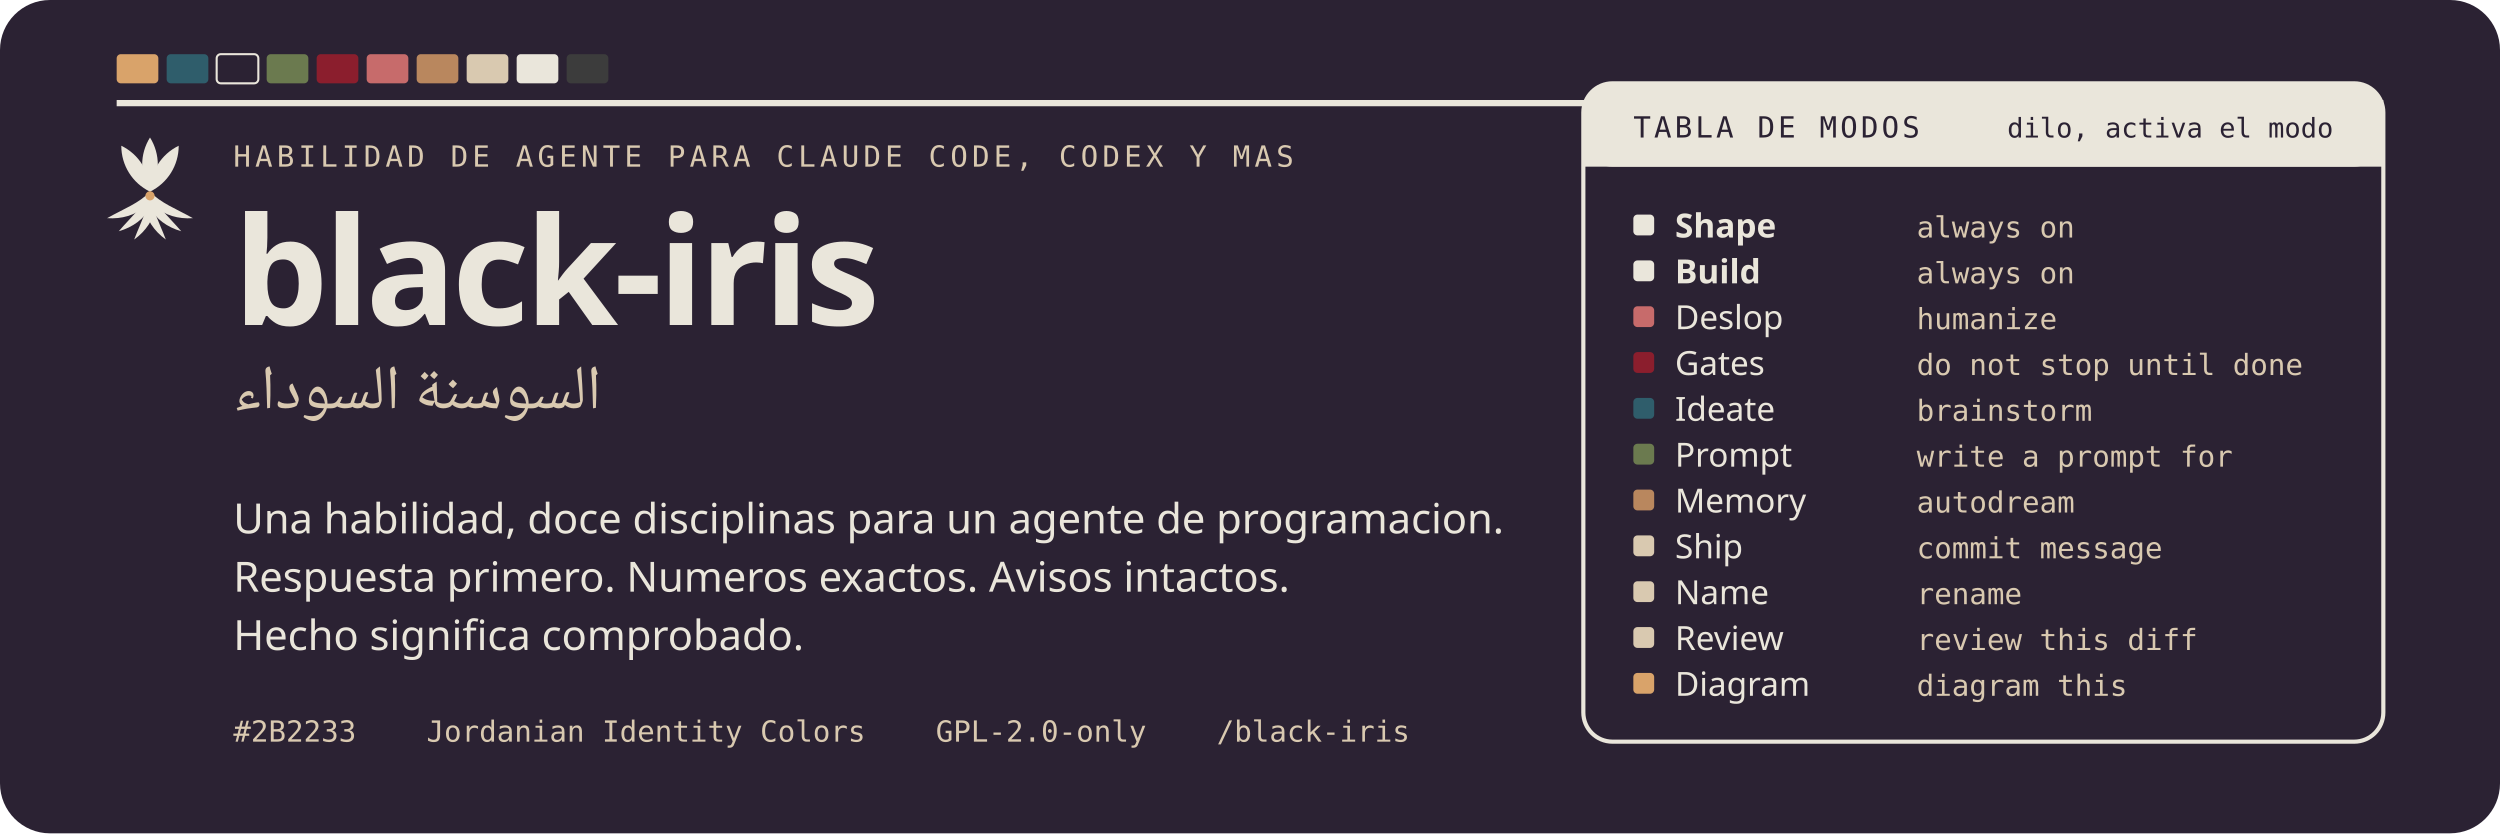
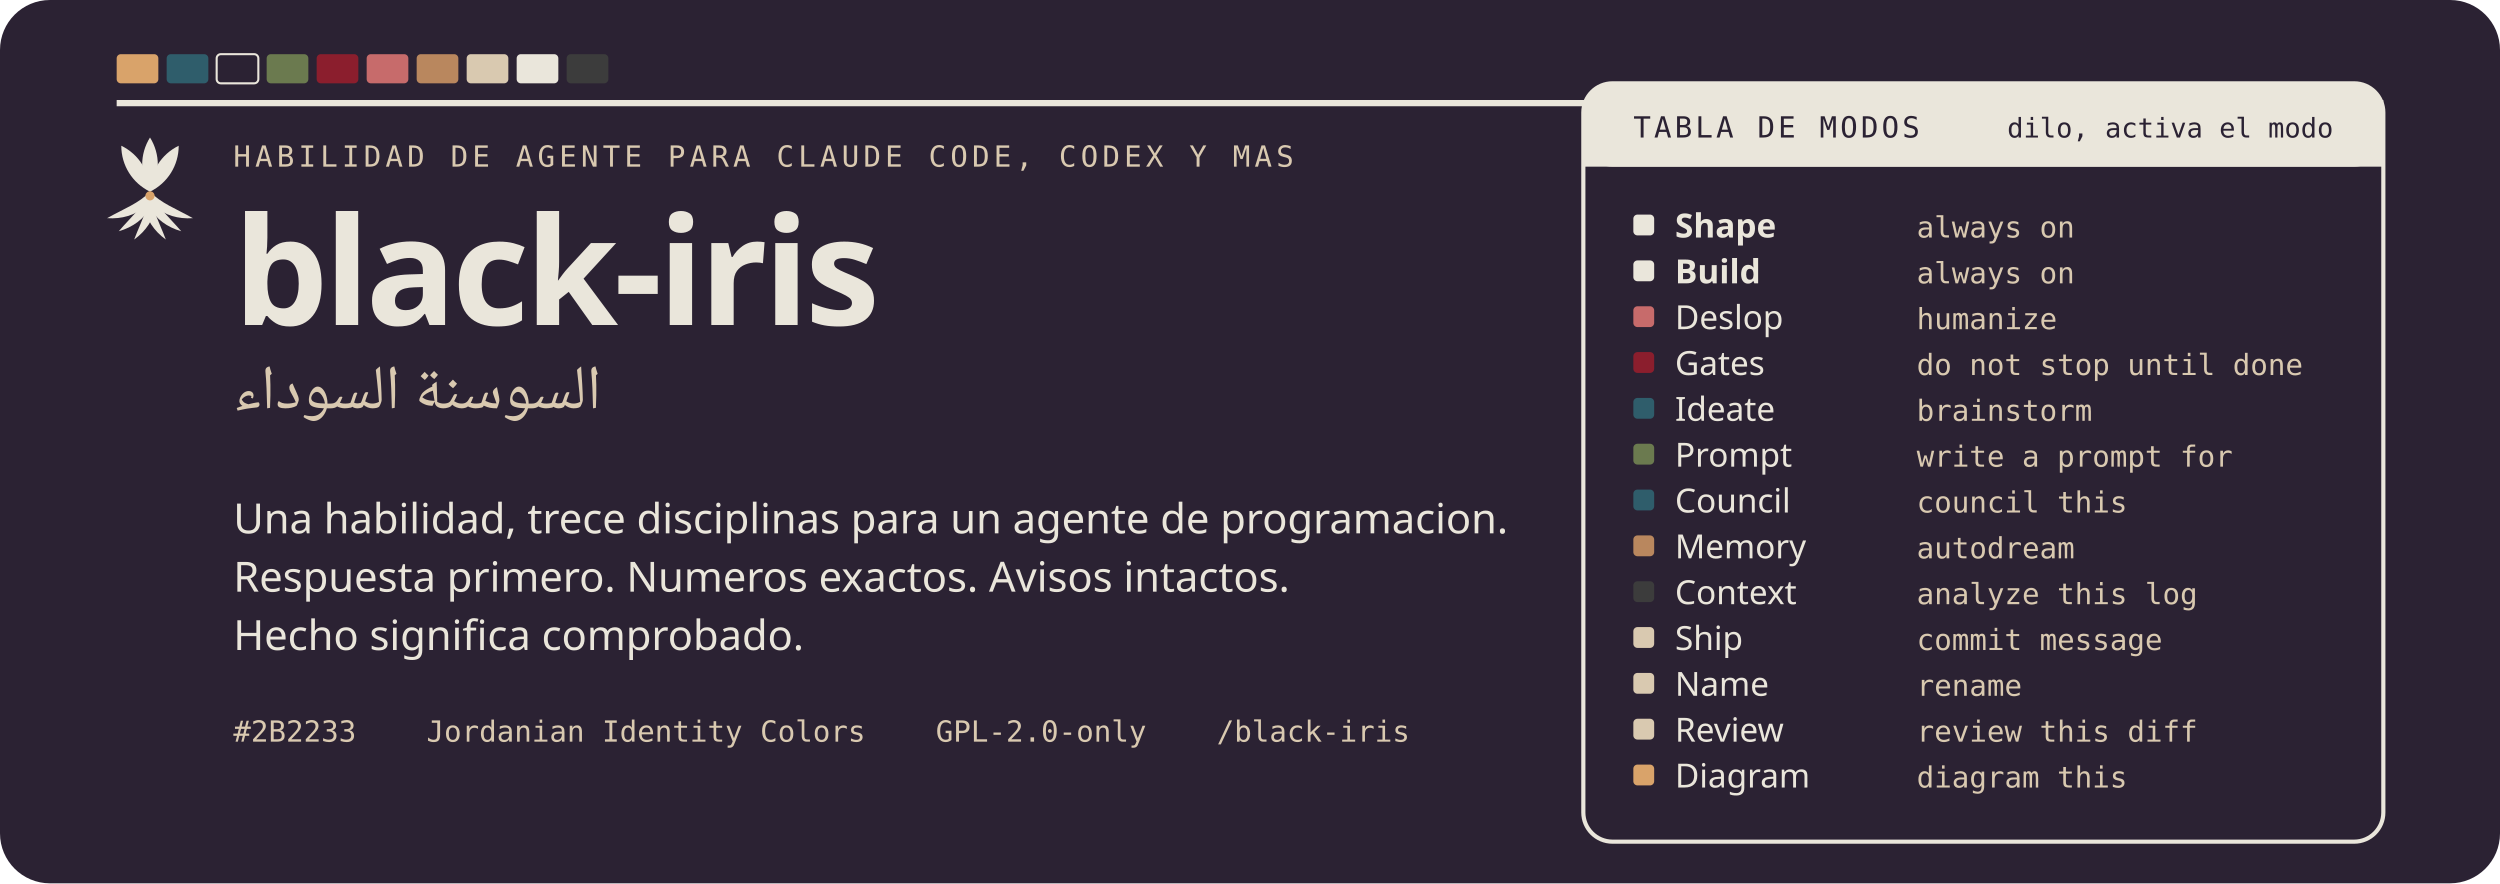
- <svg xmlns="http://www.w3.org/2000/svg" width="1200" height="400" viewBox="0 0 1200 400" role="img" aria-labelledby="title desc">
-   <rect width="1200" height="400" rx="24" fill="#2B2233" />
+ <svg xmlns="http://www.w3.org/2000/svg" width="1200" height="424" viewBox="0 0 1200 424" role="img" aria-labelledby="title desc">
+   <rect width="1200" height="424" rx="24" fill="#2B2233" />
  <rect x="56" y="48" width="1088" height="3" fill="#EAE6DB" />
  <g id="identity-strip" transform="translate(56 26)">
    <rect x="0" y="0" width="20" height="14" rx="2" fill="#D9A36A" />
    <rect x="24" y="0" width="20" height="14" rx="2" fill="#2F5D6B" />
    <rect x="48" y="0" width="20" height="14" rx="2" fill="#2B2233" stroke="#EAE6DB" stroke-width="1" />
    <rect x="72" y="0" width="20" height="14" rx="2" fill="#6B7A4F" />
    <rect x="96" y="0" width="20" height="14" rx="2" fill="#8B1E2D" />
    <rect x="120" y="0" width="20" height="14" rx="2" fill="#C76B6B" />
    <rect x="144" y="0" width="20" height="14" rx="2" fill="#B9875E" />
    <rect x="168" y="0" width="20" height="14" rx="2" fill="#D9C9B0" />
    <rect x="192" y="0" width="20" height="14" rx="2" fill="#EAE6DB" />
    <rect x="216" y="0" width="20" height="14" rx="2" fill="#3C3C3C" />
  </g>
  <g transform="translate(72 92) scale(1.0)" fill="#EAE6DB">
    <path d="M0,0 C-5,-8 -5,-18 0,-26 C5,-18 5,-8 0,0Z" transform="rotate(-32)" />
    <path d="M0,0 C-5,-8 -5,-18 0,-26 C5,-18 5,-8 0,0Z" transform="rotate(0)" />
    <path d="M0,0 C-5,-8 -5,-18 0,-26 C5,-18 5,-8 0,0Z" transform="rotate(32)" />
    <path d="M0,0 C-3,7 -9,12 -15,19 C-8,17 -3,13 0,8 C3,13 8,17 15,19 C9,12 3,7 0,0Z" transform="rotate(-20)" />
    <path d="M0,0 C-3,7 -9,12 -15,19 C-8,17 -3,13 0,8 C3,13 8,17 15,19 C9,12 3,7 0,0Z" transform="rotate(0)" />
    <path d="M0,0 C-3,7 -9,12 -15,19 C-8,17 -3,13 0,8 C3,13 8,17 15,19 C9,12 3,7 0,0Z" transform="rotate(20)" />
    <circle cx="0" cy="2" r="2.2" fill="#D9A36A" />
  </g>
  <g id="title-block" transform="translate(112 64)">
    <text x="0" y="16" font-family="ui-monospace, SFMono-Regular, Menlo, monospace" font-size="14" letter-spacing="2" fill="#D9C9B0">HABILIDAD DE AGENTE PARA CLAUDE CODE, CODEX Y MAS</text>
    <text x="0" y="92" font-family="-apple-system, BlinkMacSystemFont, 'Segoe UI', 'Noto Sans', 'Noto Naskh Arabic', sans-serif" font-size="72" font-weight="800" letter-spacing="-2" fill="#EAE6DB">black-iris</text>
    <text x="0" y="132" font-family="-apple-system, BlinkMacSystemFont, 'Segoe UI', 'Noto Sans', 'Noto Naskh Arabic', sans-serif" font-size="30" fill="#D9C9B0">السوسنة السوداء</text>
-     <text x="0" y="192" font-family="-apple-system, BlinkMacSystemFont, 'Segoe UI', 'Noto Sans', 'Noto Naskh Arabic', sans-serif" font-size="20" fill="#EAE6DB">Una habilidad, doce disciplinas para un agente de programacion.</text>
+     <text x="0" y="192" font-family="-apple-system, BlinkMacSystemFont, 'Segoe UI', 'Noto Sans', 'Noto Naskh Arabic', sans-serif" font-size="20" fill="#EAE6DB">Una habilidad, trece disciplinas para un agente de programacion.</text>
    <text x="0" y="220" font-family="-apple-system, BlinkMacSystemFont, 'Segoe UI', 'Noto Sans', 'Noto Naskh Arabic', sans-serif" font-size="20" fill="#EAE6DB">Respuesta primero. Numeros exactos. Avisos intactos.</text>
    <text x="0" y="248" font-family="-apple-system, BlinkMacSystemFont, 'Segoe UI', 'Noto Sans', 'Noto Naskh Arabic', sans-serif" font-size="20" fill="#EAE6DB">Hecho significa comprobado.</text>
    <text x="0" y="292" xml:space="preserve" font-family="ui-monospace, SFMono-Regular, Menlo, monospace" font-size="14" fill="#D9C9B0">#2B2233    Jordanian Identity Colors    GPL-2.0-only    /black-iris</text>
  </g>
  <g id="project-proof" transform="translate(760 40)">
-     <rect x="0" y="0" width="384" height="316" rx="14" fill="#2B2233" stroke="#EAE6DB" stroke-width="2" />
+     <rect x="0" y="0" width="384" height="364" rx="14" fill="#2B2233" stroke="#EAE6DB" stroke-width="2" />
    <rect x="0" y="0" width="384" height="40" rx="14" fill="#EAE6DB" />
    <rect x="0" y="26" width="384" height="14" fill="#EAE6DB" />
    <text x="24" y="26" font-family="ui-monospace, SFMono-Regular, Menlo, monospace" font-size="14" letter-spacing="1.5" fill="#2B2233">TABLA DE MODOS</text>
    <text x="360" y="26" text-anchor="end" font-family="ui-monospace, SFMono-Regular, Menlo, monospace" font-size="13" fill="#2B2233">dilo, activa el modo</text>
    <rect x="24" y="63" width="10" height="10" rx="2" fill="#EAE6DB" />
    <text x="44" y="74" font-family="-apple-system, BlinkMacSystemFont, 'Segoe UI', 'Noto Sans', 'Noto Naskh Arabic', sans-serif" font-size="16" font-weight="700" fill="#EAE6DB">Shape</text>
    <text x="160" y="74" font-family="ui-monospace, SFMono-Regular, Menlo, monospace" font-size="14" fill="#D9C9B0">always on</text>
    <rect x="24" y="85" width="10" height="10" rx="2" fill="#EAE6DB" />
    <text x="44" y="96" font-family="-apple-system, BlinkMacSystemFont, 'Segoe UI', 'Noto Sans', 'Noto Naskh Arabic', sans-serif" font-size="16" font-weight="700" fill="#EAE6DB">Build</text>
    <text x="160" y="96" font-family="ui-monospace, SFMono-Regular, Menlo, monospace" font-size="14" fill="#D9C9B0">always on</text>
    <rect x="24" y="107" width="10" height="10" rx="2" fill="#C76B6B" />
    <text x="44" y="118" font-family="-apple-system, BlinkMacSystemFont, 'Segoe UI', 'Noto Sans', 'Noto Naskh Arabic', sans-serif" font-size="16" font-weight="500" fill="#EAE6DB">Deslop</text>
    <text x="160" y="118" font-family="ui-monospace, SFMono-Regular, Menlo, monospace" font-size="14" fill="#D9C9B0">humanize</text>
    <rect x="24" y="129" width="10" height="10" rx="2" fill="#8B1E2D" />
    <text x="44" y="140" font-family="-apple-system, BlinkMacSystemFont, 'Segoe UI', 'Noto Sans', 'Noto Naskh Arabic', sans-serif" font-size="16" font-weight="500" fill="#EAE6DB">Gates</text>
    <text x="160" y="140" font-family="ui-monospace, SFMono-Regular, Menlo, monospace" font-size="14" fill="#D9C9B0">do not stop until done</text>
    <rect x="24" y="151" width="10" height="10" rx="2" fill="#2F5D6B" />
    <text x="44" y="162" font-family="-apple-system, BlinkMacSystemFont, 'Segoe UI', 'Noto Sans', 'Noto Naskh Arabic', sans-serif" font-size="16" font-weight="500" fill="#EAE6DB">Ideate</text>
    <text x="160" y="162" font-family="ui-monospace, SFMono-Regular, Menlo, monospace" font-size="14" fill="#D9C9B0">brainstorm</text>
    <rect x="24" y="173" width="10" height="10" rx="2" fill="#6B7A4F" />
    <text x="44" y="184" font-family="-apple-system, BlinkMacSystemFont, 'Segoe UI', 'Noto Sans', 'Noto Naskh Arabic', sans-serif" font-size="16" font-weight="500" fill="#EAE6DB">Prompt</text>
    <text x="160" y="184" font-family="ui-monospace, SFMono-Regular, Menlo, monospace" font-size="14" fill="#D9C9B0">write a prompt for</text>
-     <rect x="24" y="195" width="10" height="10" rx="2" fill="#B9875E" />
-     <text x="44" y="206" font-family="-apple-system, BlinkMacSystemFont, 'Segoe UI', 'Noto Sans', 'Noto Naskh Arabic', sans-serif" font-size="16" font-weight="500" fill="#EAE6DB">Memory</text>
-     <text x="160" y="206" font-family="ui-monospace, SFMono-Regular, Menlo, monospace" font-size="14" fill="#D9C9B0">autodream</text>
-     <rect x="24" y="217" width="10" height="10" rx="2" fill="#D9C9B0" />
-     <text x="44" y="228" font-family="-apple-system, BlinkMacSystemFont, 'Segoe UI', 'Noto Sans', 'Noto Naskh Arabic', sans-serif" font-size="16" font-weight="500" fill="#EAE6DB">Ship</text>
-     <text x="160" y="228" font-family="ui-monospace, SFMono-Regular, Menlo, monospace" font-size="14" fill="#D9C9B0">commit message</text>
-     <rect x="24" y="239" width="10" height="10" rx="2" fill="#D9C9B0" />
-     <text x="44" y="250" font-family="-apple-system, BlinkMacSystemFont, 'Segoe UI', 'Noto Sans', 'Noto Naskh Arabic', sans-serif" font-size="16" font-weight="500" fill="#EAE6DB">Name</text>
-     <text x="160" y="250" font-family="ui-monospace, SFMono-Regular, Menlo, monospace" font-size="14" fill="#D9C9B0">rename</text>
+     <rect x="24" y="195" width="10" height="10" rx="2" fill="#2F5D6B" />
+     <text x="44" y="206" font-family="-apple-system, BlinkMacSystemFont, 'Segoe UI', 'Noto Sans', 'Noto Naskh Arabic', sans-serif" font-size="16" font-weight="500" fill="#EAE6DB">Council</text>
+     <text x="160" y="206" font-family="ui-monospace, SFMono-Regular, Menlo, monospace" font-size="14" fill="#D9C9B0">council this</text>
+     <rect x="24" y="217" width="10" height="10" rx="2" fill="#B9875E" />
+     <text x="44" y="228" font-family="-apple-system, BlinkMacSystemFont, 'Segoe UI', 'Noto Sans', 'Noto Naskh Arabic', sans-serif" font-size="16" font-weight="500" fill="#EAE6DB">Memory</text>
+     <text x="160" y="228" font-family="ui-monospace, SFMono-Regular, Menlo, monospace" font-size="14" fill="#D9C9B0">autodream</text>
+     <rect x="24" y="239" width="10" height="10" rx="2" fill="#3C3C3C" />
+     <text x="44" y="250" font-family="-apple-system, BlinkMacSystemFont, 'Segoe UI', 'Noto Sans', 'Noto Naskh Arabic', sans-serif" font-size="16" font-weight="500" fill="#EAE6DB">Context</text>
+     <text x="160" y="250" font-family="ui-monospace, SFMono-Regular, Menlo, monospace" font-size="14" fill="#D9C9B0">analyze this log</text>
    <rect x="24" y="261" width="10" height="10" rx="2" fill="#D9C9B0" />
-     <text x="44" y="272" font-family="-apple-system, BlinkMacSystemFont, 'Segoe UI', 'Noto Sans', 'Noto Naskh Arabic', sans-serif" font-size="16" font-weight="500" fill="#EAE6DB">Review</text>
-     <text x="160" y="272" font-family="ui-monospace, SFMono-Regular, Menlo, monospace" font-size="14" fill="#D9C9B0">review this diff</text>
-     <rect x="24" y="283" width="10" height="10" rx="2" fill="#D9A36A" />
-     <text x="44" y="294" font-family="-apple-system, BlinkMacSystemFont, 'Segoe UI', 'Noto Sans', 'Noto Naskh Arabic', sans-serif" font-size="16" font-weight="500" fill="#EAE6DB">Diagram</text>
-     <text x="160" y="294" font-family="ui-monospace, SFMono-Regular, Menlo, monospace" font-size="14" fill="#D9C9B0">diagram this</text>
+     <text x="44" y="272" font-family="-apple-system, BlinkMacSystemFont, 'Segoe UI', 'Noto Sans', 'Noto Naskh Arabic', sans-serif" font-size="16" font-weight="500" fill="#EAE6DB">Ship</text>
+     <text x="160" y="272" font-family="ui-monospace, SFMono-Regular, Menlo, monospace" font-size="14" fill="#D9C9B0">commit message</text>
+     <rect x="24" y="283" width="10" height="10" rx="2" fill="#D9C9B0" />
+     <text x="44" y="294" font-family="-apple-system, BlinkMacSystemFont, 'Segoe UI', 'Noto Sans', 'Noto Naskh Arabic', sans-serif" font-size="16" font-weight="500" fill="#EAE6DB">Name</text>
+     <text x="160" y="294" font-family="ui-monospace, SFMono-Regular, Menlo, monospace" font-size="14" fill="#D9C9B0">rename</text>
+     <rect x="24" y="305" width="10" height="10" rx="2" fill="#D9C9B0" />
+     <text x="44" y="316" font-family="-apple-system, BlinkMacSystemFont, 'Segoe UI', 'Noto Sans', 'Noto Naskh Arabic', sans-serif" font-size="16" font-weight="500" fill="#EAE6DB">Review</text>
+     <text x="160" y="316" font-family="ui-monospace, SFMono-Regular, Menlo, monospace" font-size="14" fill="#D9C9B0">review this diff</text>
+     <rect x="24" y="327" width="10" height="10" rx="2" fill="#D9A36A" />
+     <text x="44" y="338" font-family="-apple-system, BlinkMacSystemFont, 'Segoe UI', 'Noto Sans', 'Noto Naskh Arabic', sans-serif" font-size="16" font-weight="500" fill="#EAE6DB">Diagram</text>
+     <text x="160" y="338" font-family="ui-monospace, SFMono-Regular, Menlo, monospace" font-size="14" fill="#D9C9B0">diagram this</text>
  </g>
</svg>
